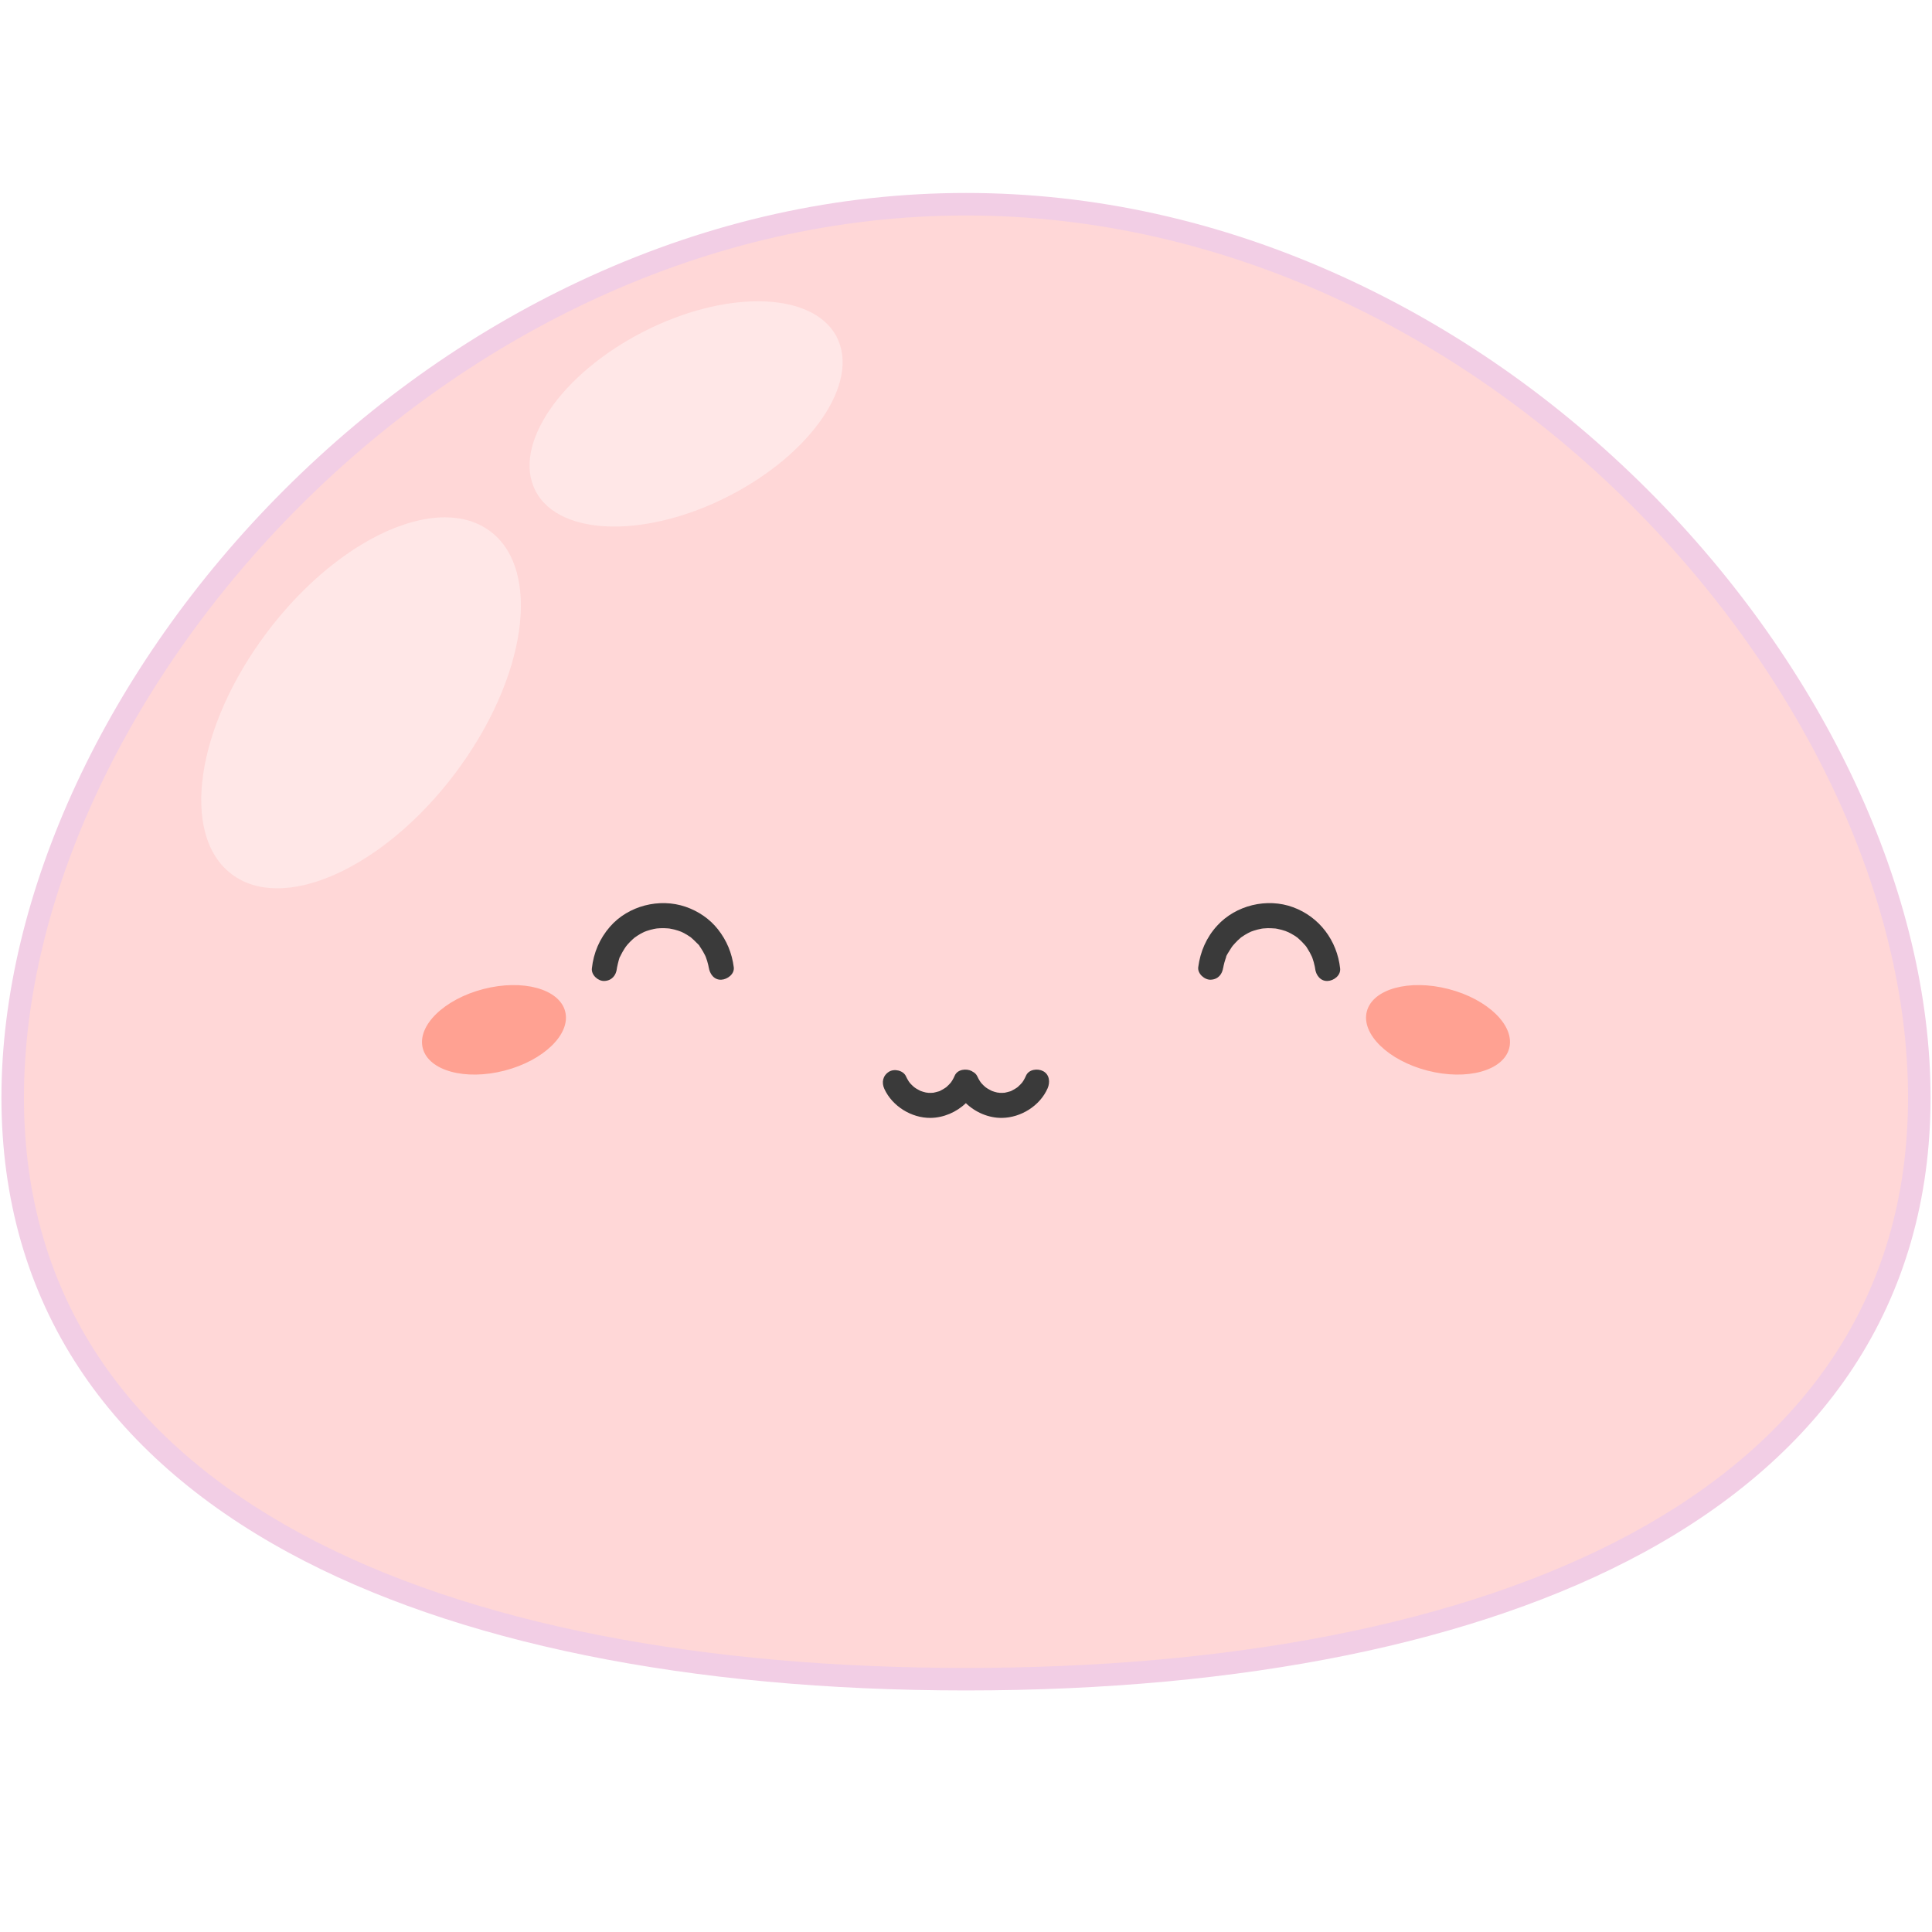
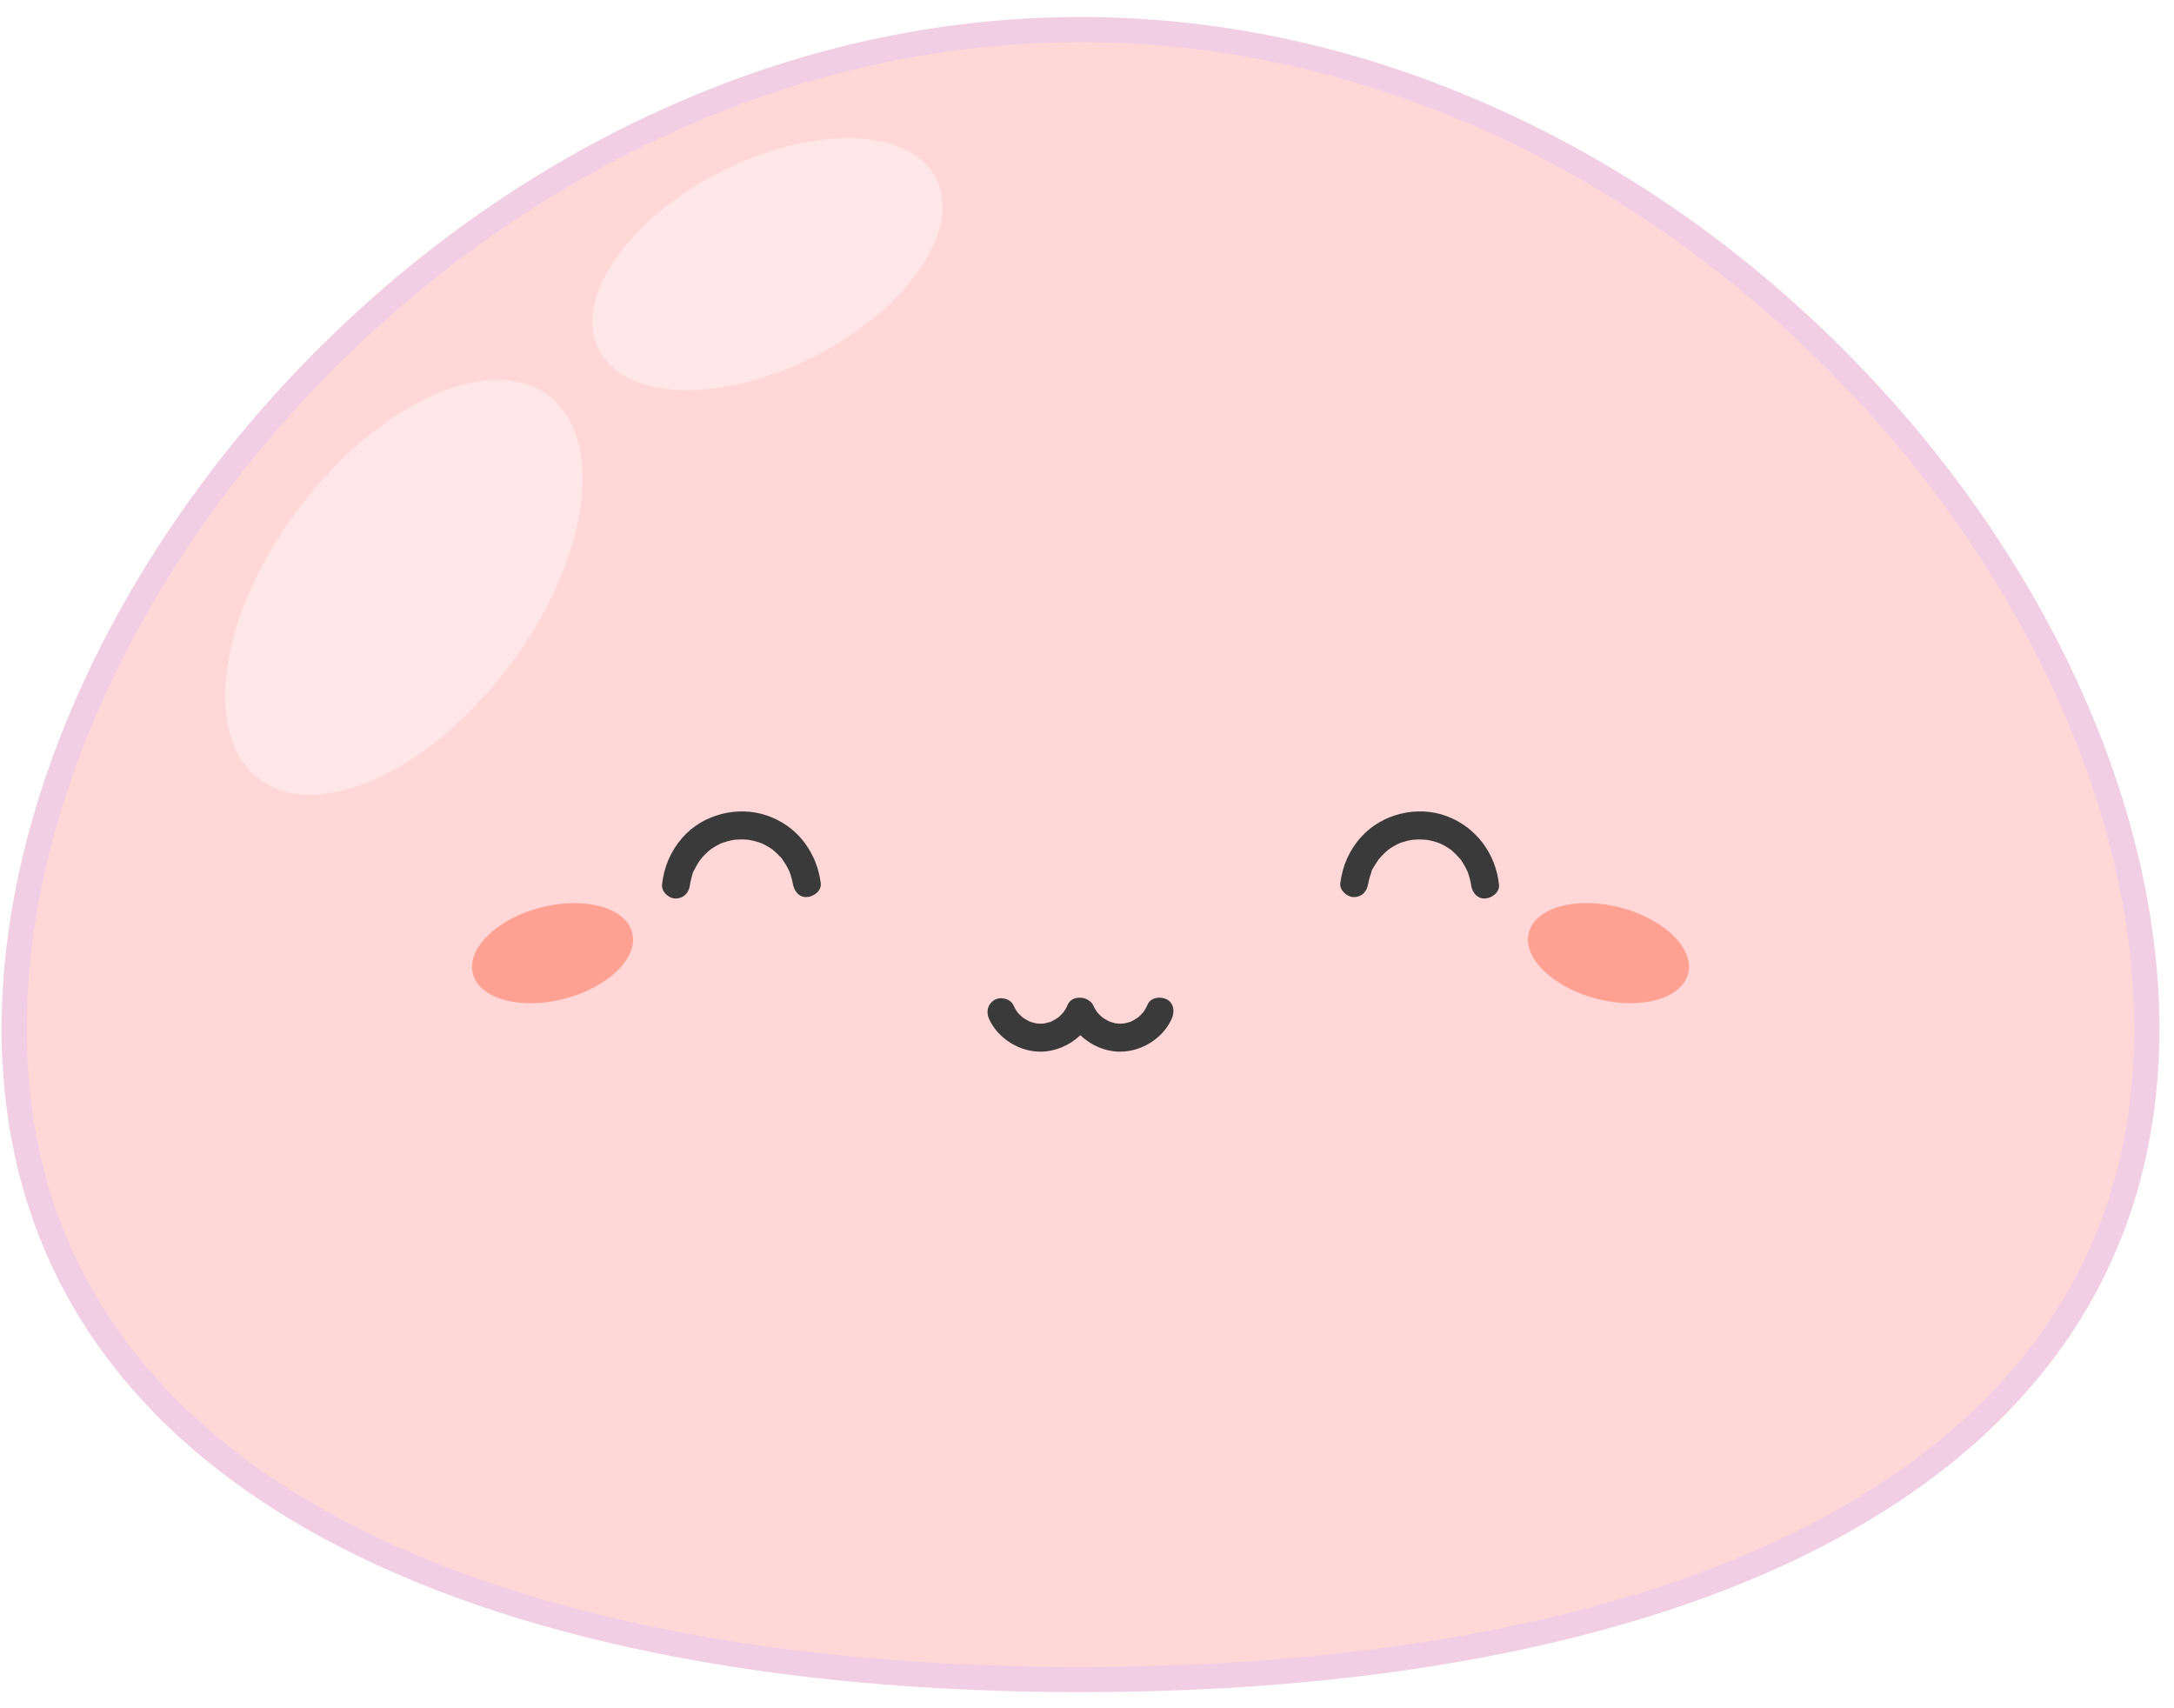
- <svg xmlns="http://www.w3.org/2000/svg" width="900" zoomAndPan="magnify" viewBox="0 0 675 675" height="900" preserveAspectRatio="xMidYMid meet" version="1.0">
+ <svg xmlns="http://www.w3.org/2000/svg" version="1.0" preserveAspectRatio="xMidYMid meet" viewBox="0 62.1 679.05 533.25" zoomAndPan="magnify" style="max-height: 500px" width="679.05" height="533.25">
  <defs>
    <clipPath id="fb93a9cc2b">
-       <path d="M 0.5 67.398 L 674.5 67.398 L 674.5 590.875 L 0.5 590.875 Z M 0.5 67.398 " clip-rule="nonzero" />
+       <path clip-rule="nonzero" d="M 0.5 67.398 L 674.5 67.398 L 674.5 590.875 L 0.5 590.875 Z M 0.5 67.398" />
    </clipPath>
  </defs>
-   <path fill="#ffd7d7" d="M 337.5 586.672 C 241.398 586.672 160.27 570.223 102.895 539.098 C 71.648 522.152 47.441 500.875 30.945 475.867 C 13.352 449.191 4.434 418.098 4.434 383.445 C 4.434 313.363 40.902 235.082 101.984 174.035 C 133.34 142.699 168.926 117.84 207.754 100.148 C 249.691 81.039 293.344 71.352 337.5 71.352 C 381.656 71.352 425.309 81.039 467.246 100.148 C 506.074 117.84 541.66 142.699 573.016 174.035 C 634.098 235.082 670.566 313.363 670.566 383.445 C 670.566 418.098 661.648 449.191 644.051 475.867 C 627.559 500.875 603.352 522.152 572.105 539.098 C 514.73 570.223 433.602 586.672 337.5 586.672 " fill-opacity="1" fill-rule="nonzero" />
+   <path fill-rule="nonzero" fill-opacity="1" d="M 337.5 586.672 C 241.398 586.672 160.27 570.223 102.895 539.098 C 71.648 522.152 47.441 500.875 30.945 475.867 C 13.352 449.191 4.434 418.098 4.434 383.445 C 4.434 313.363 40.902 235.082 101.984 174.035 C 133.34 142.699 168.926 117.84 207.754 100.148 C 249.691 81.039 293.344 71.352 337.5 71.352 C 381.656 71.352 425.309 81.039 467.246 100.148 C 506.074 117.84 541.66 142.699 573.016 174.035 C 634.098 235.082 670.566 313.363 670.566 383.445 C 670.566 418.098 661.648 449.191 644.051 475.867 C 627.559 500.875 603.352 522.152 572.105 539.098 C 514.73 570.223 433.602 586.672 337.5 586.672" fill="#ffd7d7" />
  <g clip-path="url(#fb93a9cc2b)">
-     <path fill="#f2cee5" d="M 337.5 67.418 C 292.777 67.418 248.578 77.227 206.121 96.574 C 166.863 114.461 130.891 139.586 99.203 171.25 C 37.402 233.02 0.5 312.344 0.5 383.445 C 0.5 418.879 9.641 450.703 27.664 478.031 C 44.52 503.586 69.199 525.297 101.016 542.555 C 158.969 573.988 240.742 590.605 337.5 590.605 C 434.258 590.605 516.031 573.988 573.984 542.555 C 605.801 525.297 630.48 503.586 647.336 478.031 C 665.359 450.703 674.5 418.879 674.5 383.445 C 674.5 312.344 637.598 233.02 575.793 171.25 C 544.109 139.586 508.137 114.461 468.879 96.574 C 426.422 77.227 382.223 67.418 337.5 67.418 Z M 337.5 75.285 C 519.273 75.285 666.633 243.316 666.633 383.445 C 666.633 523.574 519.273 582.738 337.5 582.738 C 155.727 582.738 8.367 523.574 8.367 383.445 C 8.367 243.316 155.727 75.285 337.5 75.285 " fill-opacity="1" fill-rule="nonzero" />
+     <path fill-rule="nonzero" fill-opacity="1" d="M 337.5 67.418 C 292.777 67.418 248.578 77.227 206.121 96.574 C 166.863 114.461 130.891 139.586 99.203 171.25 C 37.402 233.02 0.5 312.344 0.5 383.445 C 0.5 418.879 9.641 450.703 27.664 478.031 C 44.52 503.586 69.199 525.297 101.016 542.555 C 158.969 573.988 240.742 590.605 337.5 590.605 C 434.258 590.605 516.031 573.988 573.984 542.555 C 605.801 525.297 630.48 503.586 647.336 478.031 C 665.359 450.703 674.5 418.879 674.5 383.445 C 674.5 312.344 637.598 233.02 575.793 171.25 C 544.109 139.586 508.137 114.461 468.879 96.574 C 426.422 77.227 382.223 67.418 337.5 67.418 Z M 337.5 75.285 C 519.273 75.285 666.633 243.316 666.633 383.445 C 666.633 523.574 519.273 582.738 337.5 582.738 C 155.727 582.738 8.367 523.574 8.367 383.445 C 8.367 243.316 155.727 75.285 337.5 75.285" fill="#f2cee5" />
  </g>
-   <path fill="#3a3a3a" d="M 215.527 338.359 C 215.621 337.469 215.539 338.512 215.488 338.551 L 215.602 337.902 C 215.68 337.477 215.773 337.051 215.887 336.621 C 215.949 336.375 216.48 334.137 216.691 334.137 C 216.648 334.137 216.344 334.902 216.637 334.273 C 216.727 334.078 216.816 333.879 216.918 333.684 C 217.105 333.289 217.312 332.906 217.527 332.527 C 217.742 332.148 217.969 331.773 218.211 331.406 C 218.328 331.219 218.449 331.043 218.574 330.863 C 218.648 330.758 219.203 330.004 218.816 330.516 C 218.465 330.984 219.191 330.07 219.301 329.941 C 219.594 329.613 219.887 329.293 220.199 328.98 C 220.504 328.672 220.82 328.371 221.145 328.078 C 221.309 327.934 221.477 327.797 221.641 327.648 C 222.246 327.102 221.223 327.93 221.656 327.629 C 222.371 327.125 223.09 326.633 223.852 326.207 C 224.215 326.008 224.582 325.828 224.953 325.645 C 225.672 325.273 225.043 325.59 224.891 325.656 C 225.215 325.516 225.551 325.391 225.891 325.273 C 226.73 324.98 227.59 324.742 228.465 324.562 C 228.695 324.516 228.934 324.469 229.164 324.434 C 229.312 324.406 230.07 324.316 229.465 324.379 C 228.902 324.438 229.508 324.379 229.59 324.375 C 229.949 324.348 230.301 324.316 230.66 324.301 C 231.555 324.258 232.445 324.281 233.336 324.355 C 233.57 324.371 233.809 324.402 234.047 324.422 C 234.699 324.48 233.305 324.27 233.945 324.418 C 234.469 324.531 234.992 324.613 235.516 324.738 C 236.441 324.969 237.344 325.27 238.227 325.617 C 237.418 325.297 238.359 325.695 238.645 325.84 C 239.09 326.059 239.523 326.301 239.949 326.559 C 240.324 326.785 240.688 327.023 241.043 327.27 C 241.195 327.383 241.438 327.52 241.574 327.656 C 241.488 327.566 240.859 327.055 241.465 327.578 C 242.164 328.188 242.852 328.809 243.48 329.488 C 243.656 329.676 244.465 330.367 244.445 330.605 C 244.449 330.578 243.84 329.762 244.363 330.5 C 244.52 330.727 244.676 330.945 244.828 331.172 C 245.379 331.988 245.871 332.844 246.305 333.723 C 246.398 333.922 246.484 334.121 246.582 334.316 C 246.852 334.863 246.227 333.332 246.582 334.332 C 246.754 334.789 246.922 335.254 247.062 335.723 C 247.203 336.191 247.332 336.664 247.441 337.145 C 247.488 337.359 247.531 337.57 247.574 337.785 C 247.625 338.051 247.773 339.078 247.621 337.918 C 247.914 340.176 249.422 342.406 251.992 342.289 C 254.109 342.195 256.68 340.344 256.363 337.918 C 255.715 332.969 253.922 328.613 250.828 324.68 C 247.941 321.016 243.949 318.324 239.547 316.812 C 230.375 313.664 219.512 316.434 213.125 323.758 C 209.488 327.93 207.379 332.879 206.785 338.359 C 206.539 340.641 208.973 342.832 211.156 342.73 C 213.738 342.613 215.258 340.805 215.527 338.359 " fill-opacity="1" fill-rule="nonzero" />
-   <path fill="#3a3a3a" d="M 468.215 338.359 C 467.16 328.656 461.004 320.355 451.77 316.965 C 442.648 313.613 431.766 316.254 425.227 323.434 C 421.492 327.527 419.355 332.453 418.637 337.918 C 418.344 340.191 420.859 342.383 423.008 342.289 C 425.633 342.172 427.059 340.355 427.379 337.918 C 427.227 339.086 427.426 337.766 427.488 337.465 C 427.578 337.039 427.684 336.613 427.801 336.195 C 427.918 335.773 428.047 335.355 428.191 334.949 C 428.266 334.738 428.344 334.539 428.418 334.332 C 428.664 333.664 428.312 334.41 428.348 334.465 C 428.191 334.23 429.395 332.406 429.555 332.141 C 429.773 331.762 430.012 331.398 430.258 331.035 C 430.379 330.855 430.512 330.684 430.637 330.5 C 431.113 329.828 430.309 330.871 430.656 330.477 C 431.207 329.867 431.723 329.246 432.316 328.672 C 432.629 328.367 432.957 328.07 433.289 327.793 C 433.426 327.672 433.625 327.465 433.793 327.371 C 433.324 327.633 433.398 327.672 433.82 327.367 C 434.531 326.859 435.277 326.402 436.051 325.996 C 436.414 325.801 436.789 325.637 437.164 325.453 C 436.379 325.844 436.91 325.555 437.105 325.484 C 437.441 325.363 437.773 325.238 438.117 325.129 C 438.957 324.855 439.828 324.637 440.703 324.477 C 440.848 324.449 441.602 324.312 441 324.41 C 440.406 324.516 441.16 324.395 441.309 324.387 C 441.84 324.332 442.375 324.297 442.906 324.285 C 443.809 324.266 444.688 324.348 445.582 324.395 C 446.234 324.426 444.84 324.254 445.48 324.375 C 445.715 324.418 445.949 324.453 446.188 324.496 C 446.711 324.598 447.23 324.711 447.746 324.855 C 448.211 324.98 448.664 325.117 449.109 325.273 C 449.398 325.375 450.578 325.934 449.727 325.492 C 450.539 325.914 451.355 326.297 452.133 326.793 C 452.5 327.027 452.855 327.277 453.211 327.527 C 453.875 327.996 453.207 327.492 453.105 327.445 C 453.266 327.52 453.492 327.762 453.605 327.867 C 454.312 328.473 454.973 329.125 455.586 329.82 C 455.699 329.941 455.805 330.066 455.91 330.188 C 456.055 330.367 456.789 331.043 456.039 330.332 C 456.371 330.645 456.637 331.164 456.879 331.543 C 457.41 332.375 457.883 333.23 458.293 334.125 C 458.363 334.262 458.613 334.922 458.402 334.352 C 458.172 333.727 458.531 334.723 458.543 334.75 C 458.703 335.211 458.855 335.68 458.988 336.148 C 459.121 336.621 459.234 337.102 459.336 337.582 C 459.379 337.797 459.414 338.008 459.457 338.223 C 459.633 339.141 459.363 337.348 459.473 338.359 C 459.719 340.629 461.305 342.848 463.844 342.73 C 465.996 342.637 468.477 340.797 468.215 338.359 " fill-opacity="1" fill-rule="nonzero" />
-   <path fill="#ffa192" d="M 197.461 353.379 C 199.492 361.25 190 370.508 176.266 374.055 C 162.523 377.602 149.742 374.098 147.707 366.223 C 145.68 358.355 155.168 349.098 168.906 345.547 C 182.645 342 195.43 345.504 197.461 353.379 " fill-opacity="1" fill-rule="nonzero" />
-   <path fill="#ffa192" d="M 477.539 353.379 C 475.508 361.25 485 370.508 498.734 374.055 C 512.477 377.602 525.258 374.098 527.289 366.223 C 529.32 358.355 519.832 349.098 506.094 345.547 C 492.355 342 479.57 345.504 477.539 353.379 " fill-opacity="1" fill-rule="nonzero" />
-   <path fill="#3a3a3a" d="M 364.449 374.234 C 362.562 373.238 359.453 373.566 358.473 375.805 C 358.219 376.391 357.938 376.953 357.605 377.496 C 357.461 377.715 357.297 377.926 357.168 378.152 L 357.074 378.27 C 356.699 378.711 356.293 379.125 355.859 379.516 L 355.562 379.805 C 355.414 379.906 355.266 380.008 355.125 380.105 C 354.641 380.426 354.141 380.723 353.617 380.984 C 353.477 381.059 353.332 381.129 353.191 381.191 C 352.891 381.324 352.996 381.281 353.504 381.066 C 353.297 381.234 352.855 381.301 352.605 381.379 C 352.102 381.539 351.59 381.637 351.074 381.766 L 351.016 381.781 L 350.984 381.781 C 350.664 381.801 350.348 381.824 350.031 381.828 C 349.77 381.828 349.504 381.824 349.242 381.809 C 349.07 381.797 348.051 381.602 348.715 381.77 L 348.875 381.812 C 348.727 381.777 348.441 381.703 348.363 381.688 C 348.059 381.617 347.746 381.539 347.445 381.449 C 347.141 381.359 346.848 381.254 346.547 381.148 C 346.035 380.875 345.52 380.633 345.035 380.328 C 345.004 380.312 344.547 379.996 344.34 379.859 L 344.141 379.684 C 343.738 379.336 343.359 378.969 343.008 378.578 L 342.777 378.316 C 342.629 378.102 342.367 377.742 342.344 377.707 C 341.996 377.172 341.707 376.613 341.438 376.035 C 341.102 375.297 340.484 374.742 339.742 374.379 L 339.543 374.234 C 337.648 373.238 334.539 373.566 333.562 375.805 C 333.309 376.391 333.023 376.953 332.691 377.496 C 332.551 377.715 332.387 377.926 332.254 378.152 L 332.16 378.27 C 331.785 378.711 331.383 379.125 330.949 379.516 L 330.645 379.805 C 330.5 379.906 330.355 380.008 330.207 380.105 C 329.727 380.426 329.223 380.723 328.707 380.984 C 328.562 381.059 328.422 381.129 328.273 381.191 C 327.98 381.324 328.086 381.281 328.59 381.066 C 328.379 381.234 327.941 381.301 327.695 381.379 C 327.191 381.539 326.676 381.637 326.164 381.766 L 326.105 381.781 L 326.066 381.781 C 325.754 381.801 325.438 381.824 325.121 381.828 C 324.855 381.828 324.59 381.824 324.324 381.809 C 324.156 381.797 323.141 381.602 323.805 381.77 L 323.973 381.816 C 323.824 381.777 323.531 381.703 323.453 381.688 C 323.145 381.617 322.836 381.539 322.531 381.449 C 322.23 381.359 321.93 381.254 321.629 381.148 C 321.125 380.875 320.609 380.633 320.117 380.328 C 320.09 380.312 319.633 379.996 319.43 379.859 L 319.223 379.684 C 318.828 379.336 318.449 378.969 318.09 378.578 L 317.863 378.316 C 317.719 378.102 317.453 377.742 317.426 377.707 C 317.086 377.172 316.789 376.613 316.527 376.035 C 315.57 373.949 312.398 373.277 310.547 374.465 C 308.398 375.852 307.953 378.223 308.98 380.449 C 311.766 386.508 318.469 390.637 325.121 390.57 C 329.645 390.516 334.172 388.582 337.453 385.414 C 340.789 388.648 345.426 390.617 350.031 390.57 C 356.676 390.496 363.332 386.363 366.02 380.219 C 366.934 378.125 366.703 375.426 364.449 374.234 " fill-opacity="1" fill-rule="nonzero" />
-   <path fill="#ffe7e7" d="M 96.871 310.352 C 90.82 310.352 85.383 308.766 80.949 305.422 C 62.844 291.758 68.406 253.875 93.371 220.805 C 112.219 195.832 136.746 180.742 155.426 180.742 C 161.477 180.742 166.914 182.328 171.344 185.672 C 189.453 199.344 183.891 237.227 158.926 270.297 C 140.07 295.273 115.547 310.359 96.871 310.352 " fill-opacity="1" fill-rule="nonzero" />
-   <path fill="#ffe7e7" d="M 214.621 183.965 C 201.582 183.965 191.277 179.738 187.035 171.387 C 178.938 155.457 195.953 130.562 225.047 115.77 C 238.887 108.738 252.965 105.262 264.793 105.262 C 277.828 105.262 288.141 109.484 292.379 117.836 C 300.477 133.766 283.457 158.66 254.367 173.449 C 240.527 180.484 226.449 183.965 214.621 183.965 " fill-opacity="1" fill-rule="nonzero" />
+   <path fill-rule="nonzero" fill-opacity="1" d="M 215.527 338.359 C 215.621 337.469 215.539 338.512 215.488 338.551 L 215.602 337.902 C 215.68 337.477 215.773 337.051 215.887 336.621 C 215.949 336.375 216.48 334.137 216.691 334.137 C 216.648 334.137 216.344 334.902 216.637 334.273 C 216.727 334.078 216.816 333.879 216.918 333.684 C 217.105 333.289 217.312 332.906 217.527 332.527 C 217.742 332.148 217.969 331.773 218.211 331.406 C 218.328 331.219 218.449 331.043 218.574 330.863 C 218.648 330.758 219.203 330.004 218.816 330.516 C 218.465 330.984 219.191 330.07 219.301 329.941 C 219.594 329.613 219.887 329.293 220.199 328.98 C 220.504 328.672 220.82 328.371 221.145 328.078 C 221.309 327.934 221.477 327.797 221.641 327.648 C 222.246 327.102 221.223 327.93 221.656 327.629 C 222.371 327.125 223.09 326.633 223.852 326.207 C 224.215 326.008 224.582 325.828 224.953 325.645 C 225.672 325.273 225.043 325.59 224.891 325.656 C 225.215 325.516 225.551 325.391 225.891 325.273 C 226.73 324.98 227.59 324.742 228.465 324.562 C 228.695 324.516 228.934 324.469 229.164 324.434 C 229.312 324.406 230.07 324.316 229.465 324.379 C 228.902 324.438 229.508 324.379 229.59 324.375 C 229.949 324.348 230.301 324.316 230.66 324.301 C 231.555 324.258 232.445 324.281 233.336 324.355 C 233.57 324.371 233.809 324.402 234.047 324.422 C 234.699 324.48 233.305 324.27 233.945 324.418 C 234.469 324.531 234.992 324.613 235.516 324.738 C 236.441 324.969 237.344 325.27 238.227 325.617 C 237.418 325.297 238.359 325.695 238.645 325.84 C 239.09 326.059 239.523 326.301 239.949 326.559 C 240.324 326.785 240.688 327.023 241.043 327.27 C 241.195 327.383 241.438 327.52 241.574 327.656 C 241.488 327.566 240.859 327.055 241.465 327.578 C 242.164 328.188 242.852 328.809 243.48 329.488 C 243.656 329.676 244.465 330.367 244.445 330.605 C 244.449 330.578 243.84 329.762 244.363 330.5 C 244.52 330.727 244.676 330.945 244.828 331.172 C 245.379 331.988 245.871 332.844 246.305 333.723 C 246.398 333.922 246.484 334.121 246.582 334.316 C 246.852 334.863 246.227 333.332 246.582 334.332 C 246.754 334.789 246.922 335.254 247.062 335.723 C 247.203 336.191 247.332 336.664 247.441 337.145 C 247.488 337.359 247.531 337.57 247.574 337.785 C 247.625 338.051 247.773 339.078 247.621 337.918 C 247.914 340.176 249.422 342.406 251.992 342.289 C 254.109 342.195 256.68 340.344 256.363 337.918 C 255.715 332.969 253.922 328.613 250.828 324.68 C 247.941 321.016 243.949 318.324 239.547 316.812 C 230.375 313.664 219.512 316.434 213.125 323.758 C 209.488 327.93 207.379 332.879 206.785 338.359 C 206.539 340.641 208.973 342.832 211.156 342.73 C 213.738 342.613 215.258 340.805 215.527 338.359" fill="#3a3a3a" />
+   <path fill-rule="nonzero" fill-opacity="1" d="M 468.215 338.359 C 467.16 328.656 461.004 320.355 451.77 316.965 C 442.648 313.613 431.766 316.254 425.227 323.434 C 421.492 327.527 419.355 332.453 418.637 337.918 C 418.344 340.191 420.859 342.383 423.008 342.289 C 425.633 342.172 427.059 340.355 427.379 337.918 C 427.227 339.086 427.426 337.766 427.488 337.465 C 427.578 337.039 427.684 336.613 427.801 336.195 C 427.918 335.773 428.047 335.355 428.191 334.949 C 428.266 334.738 428.344 334.539 428.418 334.332 C 428.664 333.664 428.312 334.41 428.348 334.465 C 428.191 334.23 429.395 332.406 429.555 332.141 C 429.773 331.762 430.012 331.398 430.258 331.035 C 430.379 330.855 430.512 330.684 430.637 330.5 C 431.113 329.828 430.309 330.871 430.656 330.477 C 431.207 329.867 431.723 329.246 432.316 328.672 C 432.629 328.367 432.957 328.07 433.289 327.793 C 433.426 327.672 433.625 327.465 433.793 327.371 C 433.324 327.633 433.398 327.672 433.82 327.367 C 434.531 326.859 435.277 326.402 436.051 325.996 C 436.414 325.801 436.789 325.637 437.164 325.453 C 436.379 325.844 436.91 325.555 437.105 325.484 C 437.441 325.363 437.773 325.238 438.117 325.129 C 438.957 324.855 439.828 324.637 440.703 324.477 C 440.848 324.449 441.602 324.312 441 324.41 C 440.406 324.516 441.16 324.395 441.309 324.387 C 441.84 324.332 442.375 324.297 442.906 324.285 C 443.809 324.266 444.688 324.348 445.582 324.395 C 446.234 324.426 444.84 324.254 445.48 324.375 C 445.715 324.418 445.949 324.453 446.188 324.496 C 446.711 324.598 447.23 324.711 447.746 324.855 C 448.211 324.98 448.664 325.117 449.109 325.273 C 449.398 325.375 450.578 325.934 449.727 325.492 C 450.539 325.914 451.355 326.297 452.133 326.793 C 452.5 327.027 452.855 327.277 453.211 327.527 C 453.875 327.996 453.207 327.492 453.105 327.445 C 453.266 327.52 453.492 327.762 453.605 327.867 C 454.312 328.473 454.973 329.125 455.586 329.82 C 455.699 329.941 455.805 330.066 455.91 330.188 C 456.055 330.367 456.789 331.043 456.039 330.332 C 456.371 330.645 456.637 331.164 456.879 331.543 C 457.41 332.375 457.883 333.23 458.293 334.125 C 458.363 334.262 458.613 334.922 458.402 334.352 C 458.172 333.727 458.531 334.723 458.543 334.75 C 458.703 335.211 458.855 335.68 458.988 336.148 C 459.121 336.621 459.234 337.102 459.336 337.582 C 459.379 337.797 459.414 338.008 459.457 338.223 C 459.633 339.141 459.363 337.348 459.473 338.359 C 459.719 340.629 461.305 342.848 463.844 342.73 C 465.996 342.637 468.477 340.797 468.215 338.359" fill="#3a3a3a" />
+   <path fill-rule="nonzero" fill-opacity="1" d="M 197.461 353.379 C 199.492 361.25 190 370.508 176.266 374.055 C 162.523 377.602 149.742 374.098 147.707 366.223 C 145.68 358.355 155.168 349.098 168.906 345.547 C 182.645 342 195.43 345.504 197.461 353.379" fill="#ffa192" />
+   <path fill-rule="nonzero" fill-opacity="1" d="M 477.539 353.379 C 475.508 361.25 485 370.508 498.734 374.055 C 512.477 377.602 525.258 374.098 527.289 366.223 C 529.32 358.355 519.832 349.098 506.094 345.547 C 492.355 342 479.57 345.504 477.539 353.379" fill="#ffa192" />
+   <path fill-rule="nonzero" fill-opacity="1" d="M 364.449 374.234 C 362.562 373.238 359.453 373.566 358.473 375.805 C 358.219 376.391 357.938 376.953 357.605 377.496 C 357.461 377.715 357.297 377.926 357.168 378.152 L 357.074 378.27 C 356.699 378.711 356.293 379.125 355.859 379.516 L 355.562 379.805 C 355.414 379.906 355.266 380.008 355.125 380.105 C 354.641 380.426 354.141 380.723 353.617 380.984 C 353.477 381.059 353.332 381.129 353.191 381.191 C 352.891 381.324 352.996 381.281 353.504 381.066 C 353.297 381.234 352.855 381.301 352.605 381.379 C 352.102 381.539 351.59 381.637 351.074 381.766 L 351.016 381.781 L 350.984 381.781 C 350.664 381.801 350.348 381.824 350.031 381.828 C 349.77 381.828 349.504 381.824 349.242 381.809 C 349.07 381.797 348.051 381.602 348.715 381.77 L 348.875 381.812 C 348.727 381.777 348.441 381.703 348.363 381.688 C 348.059 381.617 347.746 381.539 347.445 381.449 C 347.141 381.359 346.848 381.254 346.547 381.148 C 346.035 380.875 345.52 380.633 345.035 380.328 C 345.004 380.312 344.547 379.996 344.34 379.859 L 344.141 379.684 C 343.738 379.336 343.359 378.969 343.008 378.578 L 342.777 378.316 C 342.629 378.102 342.367 377.742 342.344 377.707 C 341.996 377.172 341.707 376.613 341.438 376.035 C 341.102 375.297 340.484 374.742 339.742 374.379 L 339.543 374.234 C 337.648 373.238 334.539 373.566 333.562 375.805 C 333.309 376.391 333.023 376.953 332.691 377.496 C 332.551 377.715 332.387 377.926 332.254 378.152 L 332.16 378.27 C 331.785 378.711 331.383 379.125 330.949 379.516 L 330.645 379.805 C 330.5 379.906 330.355 380.008 330.207 380.105 C 329.727 380.426 329.223 380.723 328.707 380.984 C 328.562 381.059 328.422 381.129 328.273 381.191 C 327.98 381.324 328.086 381.281 328.59 381.066 C 328.379 381.234 327.941 381.301 327.695 381.379 C 327.191 381.539 326.676 381.637 326.164 381.766 L 326.105 381.781 L 326.066 381.781 C 325.754 381.801 325.438 381.824 325.121 381.828 C 324.855 381.828 324.59 381.824 324.324 381.809 C 324.156 381.797 323.141 381.602 323.805 381.77 L 323.973 381.816 C 323.824 381.777 323.531 381.703 323.453 381.688 C 323.145 381.617 322.836 381.539 322.531 381.449 C 322.23 381.359 321.93 381.254 321.629 381.148 C 321.125 380.875 320.609 380.633 320.117 380.328 C 320.09 380.312 319.633 379.996 319.43 379.859 L 319.223 379.684 C 318.828 379.336 318.449 378.969 318.09 378.578 L 317.863 378.316 C 317.719 378.102 317.453 377.742 317.426 377.707 C 317.086 377.172 316.789 376.613 316.527 376.035 C 315.57 373.949 312.398 373.277 310.547 374.465 C 308.398 375.852 307.953 378.223 308.98 380.449 C 311.766 386.508 318.469 390.637 325.121 390.57 C 329.645 390.516 334.172 388.582 337.453 385.414 C 340.789 388.648 345.426 390.617 350.031 390.57 C 356.676 390.496 363.332 386.363 366.02 380.219 C 366.934 378.125 366.703 375.426 364.449 374.234" fill="#3a3a3a" />
+   <path fill-rule="nonzero" fill-opacity="1" d="M 96.871 310.352 C 90.82 310.352 85.383 308.766 80.949 305.422 C 62.844 291.758 68.406 253.875 93.371 220.805 C 112.219 195.832 136.746 180.742 155.426 180.742 C 161.477 180.742 166.914 182.328 171.344 185.672 C 189.453 199.344 183.891 237.227 158.926 270.297 C 140.07 295.273 115.547 310.359 96.871 310.352" fill="#ffe7e7" />
+   <path fill-rule="nonzero" fill-opacity="1" d="M 214.621 183.965 C 201.582 183.965 191.277 179.738 187.035 171.387 C 178.938 155.457 195.953 130.562 225.047 115.77 C 238.887 108.738 252.965 105.262 264.793 105.262 C 277.828 105.262 288.141 109.484 292.379 117.836 C 300.477 133.766 283.457 158.66 254.367 173.449 C 240.527 180.484 226.449 183.965 214.621 183.965" fill="#ffe7e7" />
</svg>
